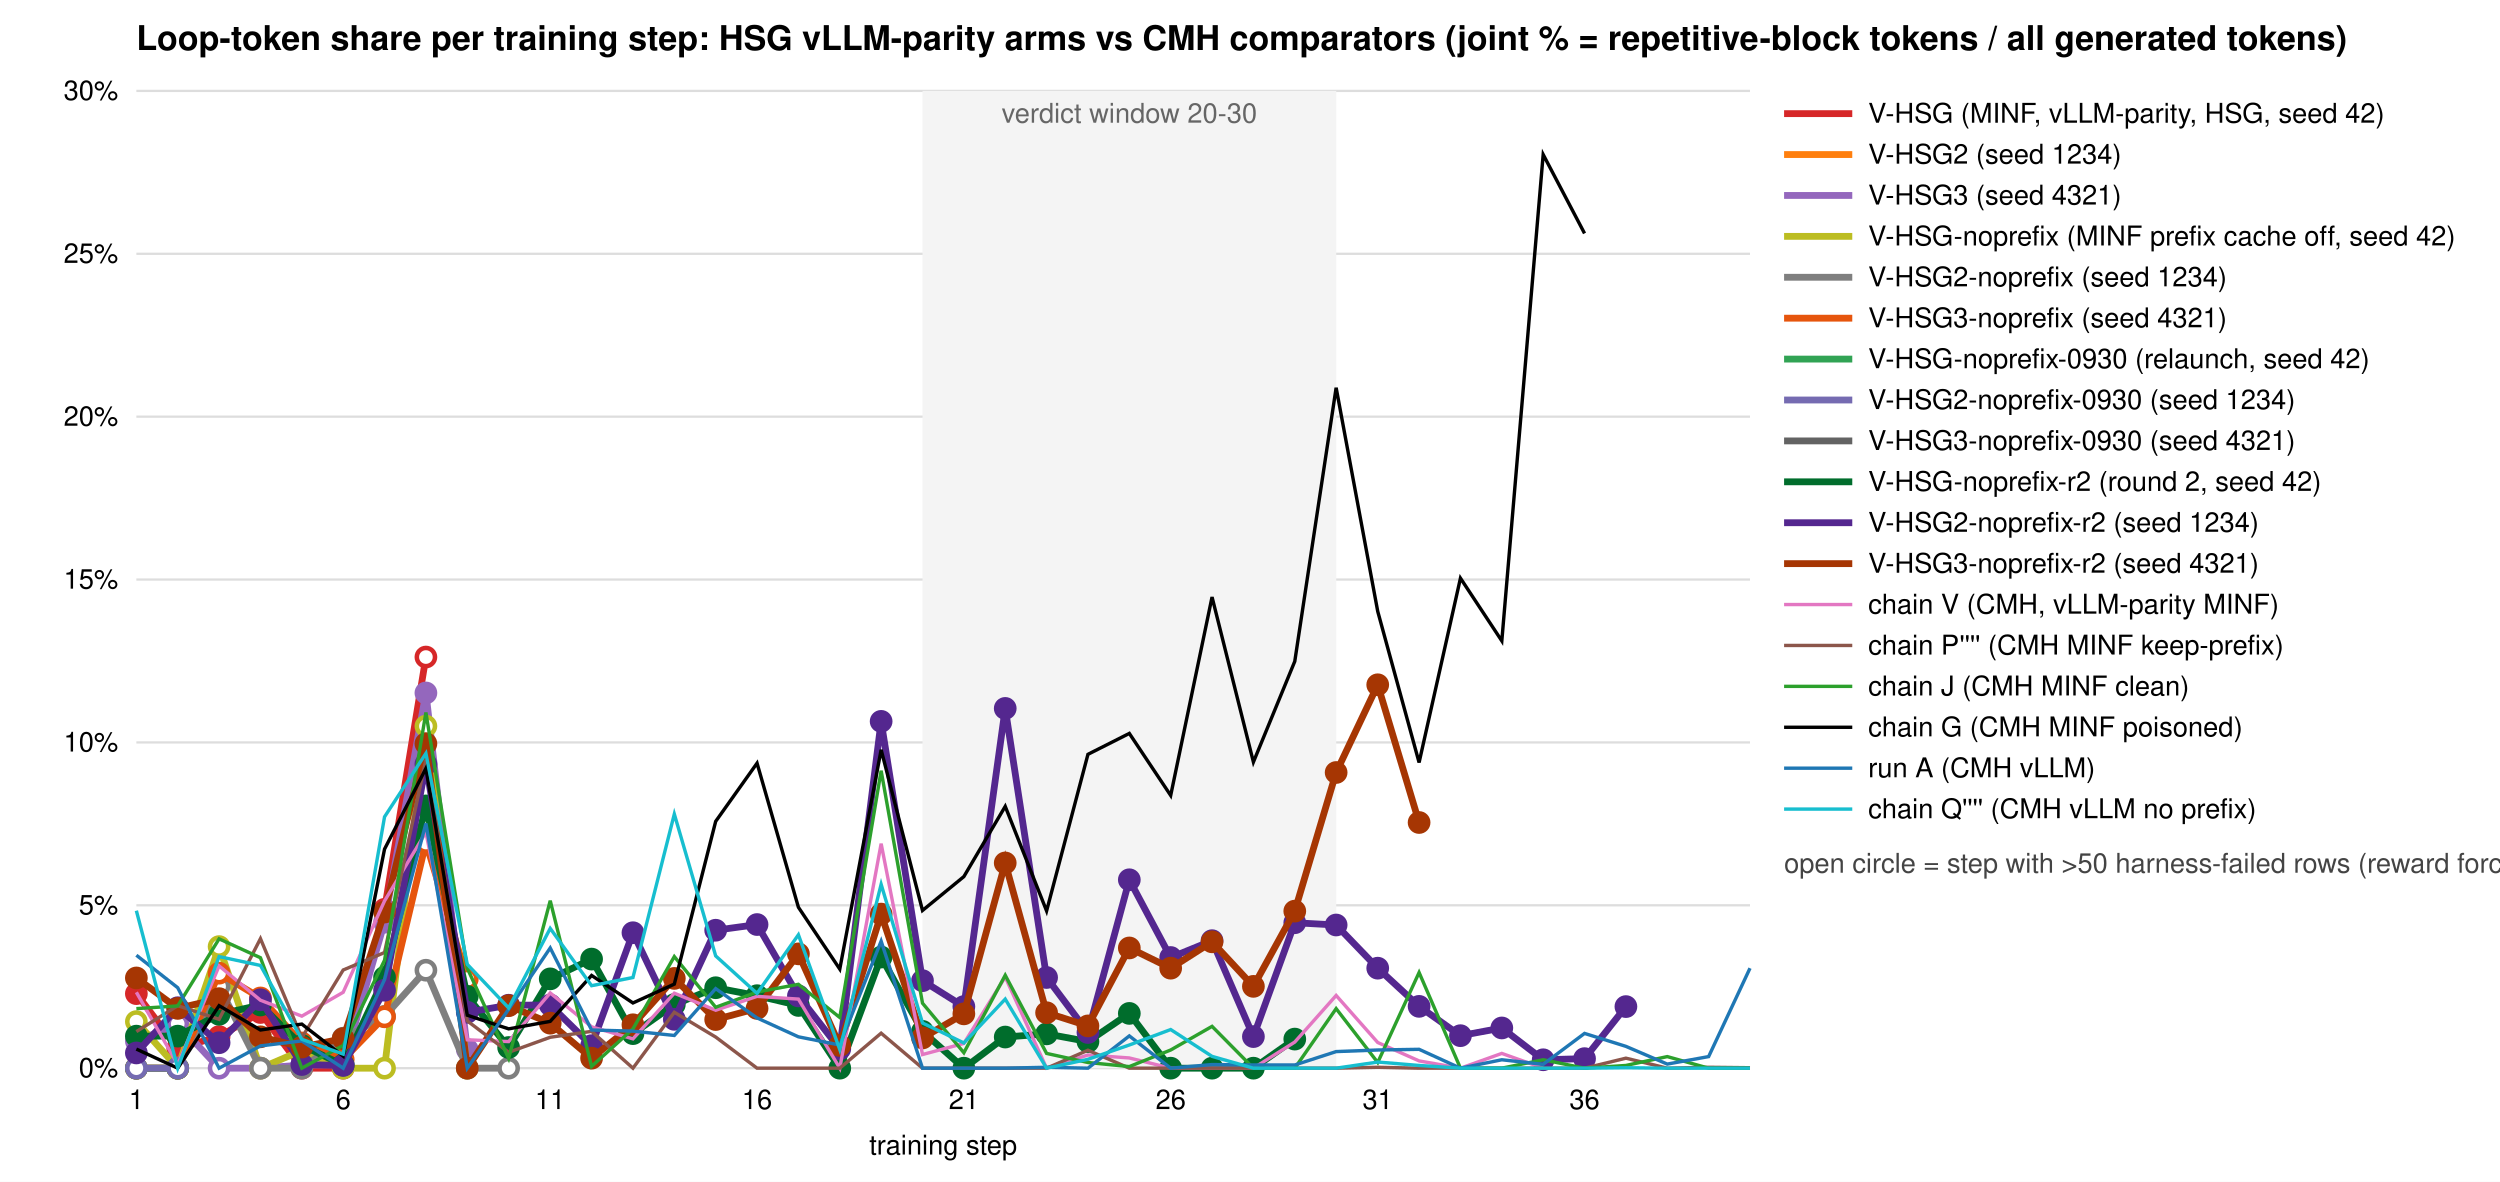
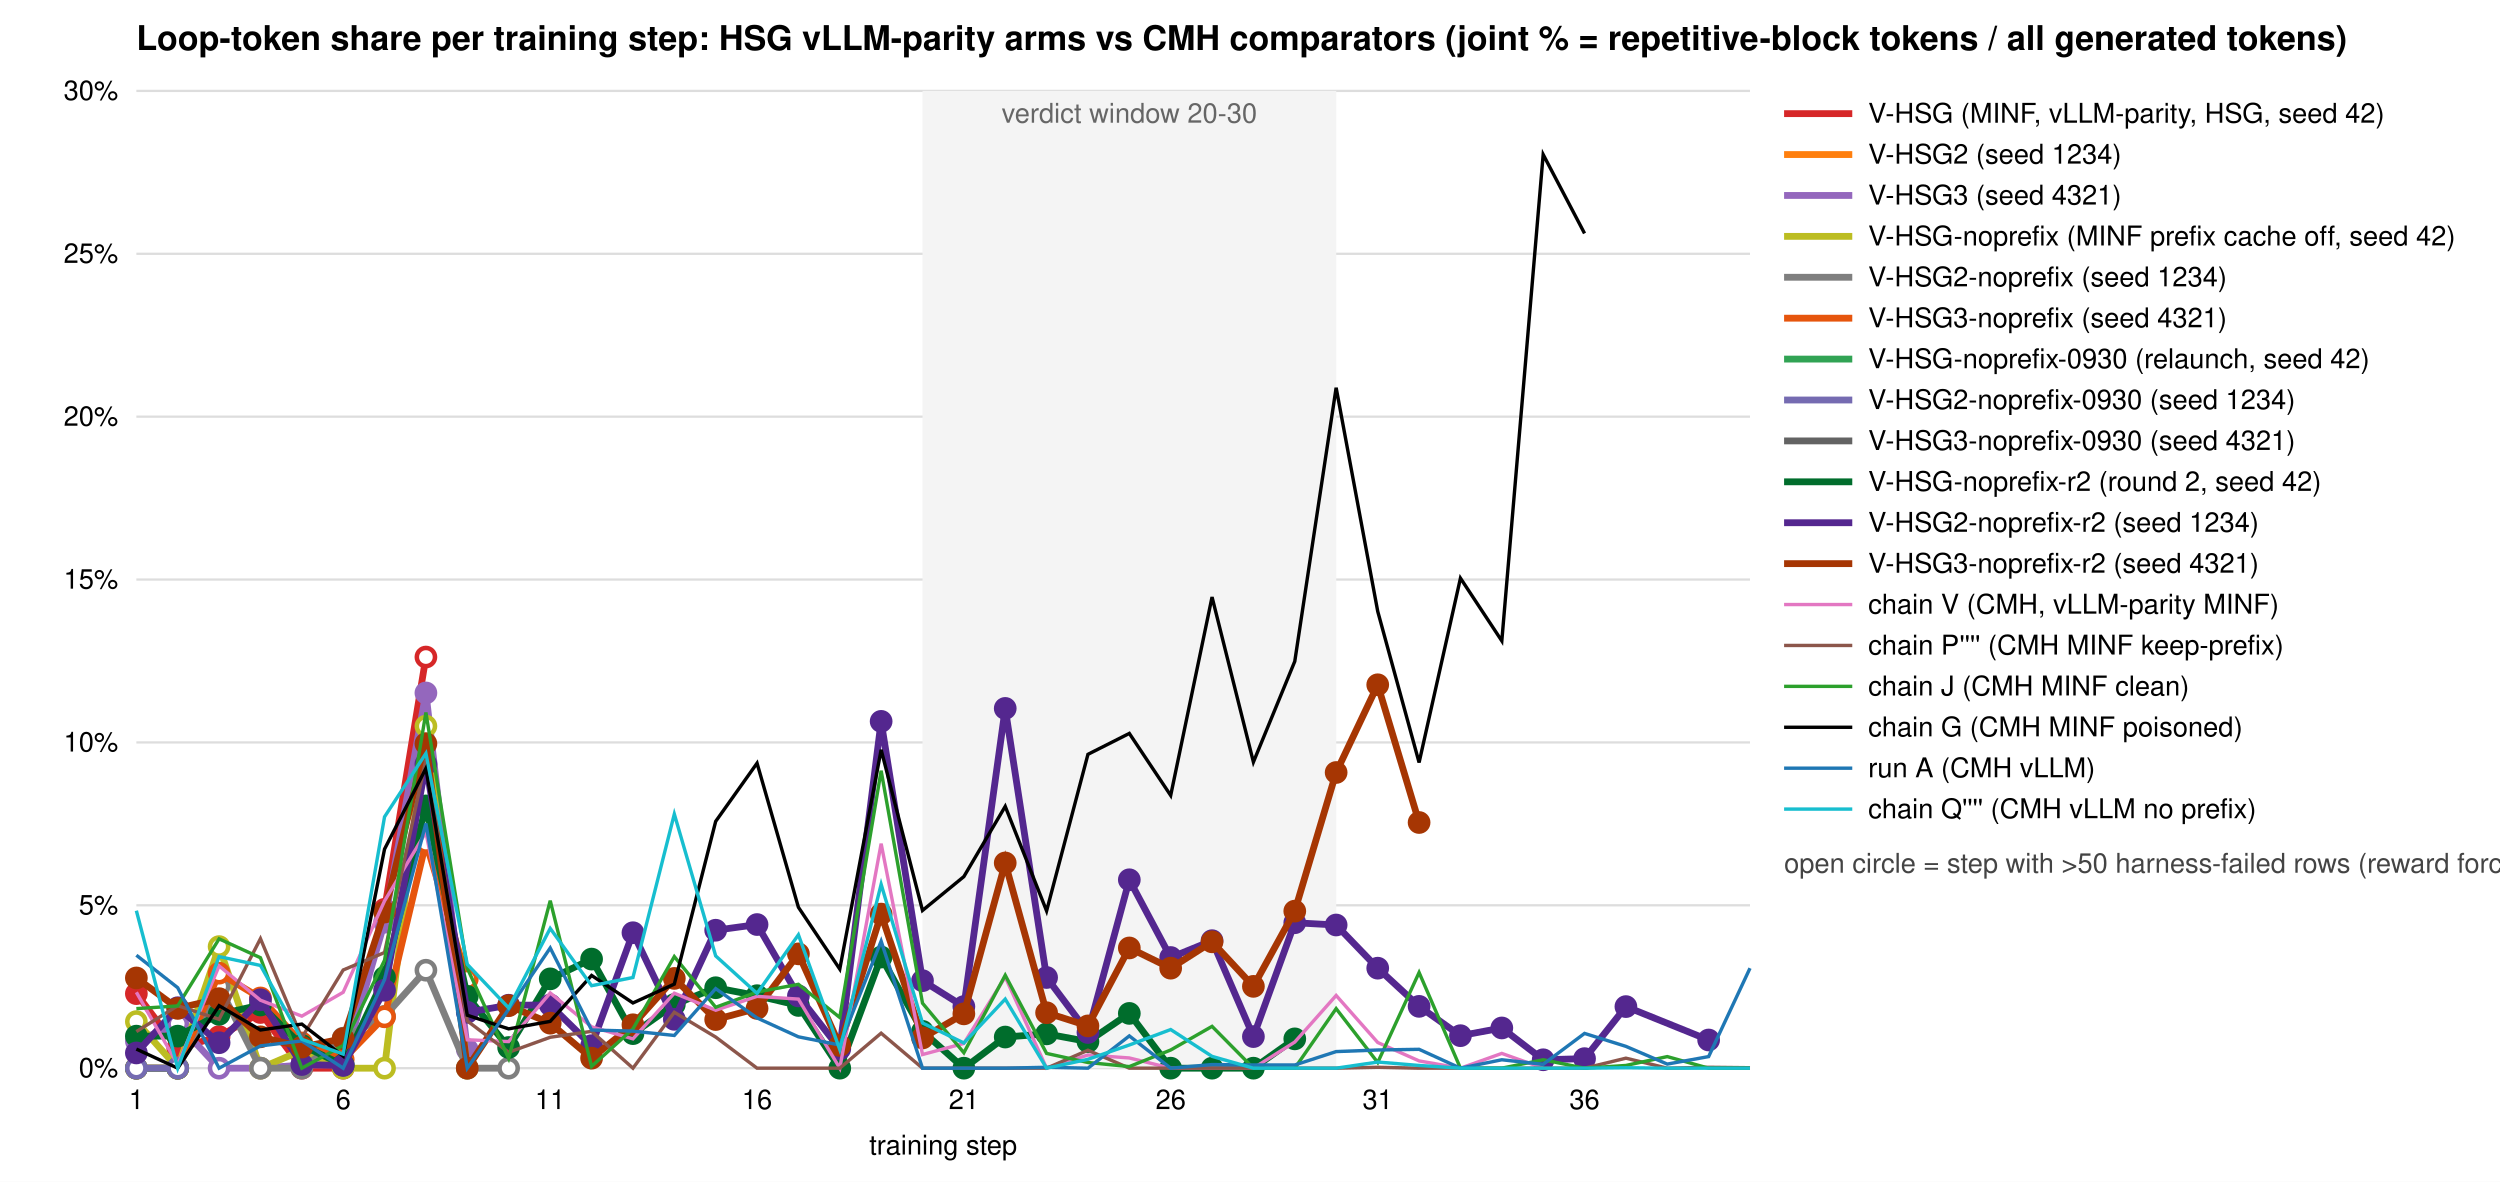
<svg xmlns="http://www.w3.org/2000/svg" width="1100" height="520" font-family="Helvetica,Arial" font-size="12">
  <rect width="1100" height="520" fill="white" />
  <text x="60" y="22" font-size="15" font-weight="bold">Loop-token share per training step: HSG vLLM-parity arms vs CMH comparators (joint % = repetitive-block tokens / all generated tokens)</text>
  <line x1="60" y1="470.0" x2="770" y2="470.0" stroke="#ddd" />
  <text x="52" y="474.0" text-anchor="end">0%</text>
  <line x1="60" y1="398.333" x2="770" y2="398.333" stroke="#ddd" />
  <text x="52" y="402.333" text-anchor="end">5%</text>
  <line x1="60" y1="326.667" x2="770" y2="326.667" stroke="#ddd" />
  <text x="52" y="330.667" text-anchor="end">10%</text>
  <line x1="60" y1="255.0" x2="770" y2="255.0" stroke="#ddd" />
  <text x="52" y="259.0" text-anchor="end">15%</text>
  <line x1="60" y1="183.333" x2="770" y2="183.333" stroke="#ddd" />
  <text x="52" y="187.333" text-anchor="end">20%</text>
  <line x1="60" y1="111.667" x2="770" y2="111.667" stroke="#ddd" />
  <text x="52" y="115.667" text-anchor="end">25%</text>
  <line x1="60" y1="40.0" x2="770" y2="40.0" stroke="#ddd" />
  <text x="52" y="44.0" text-anchor="end">30%</text>
  <text x="60.0" y="488" text-anchor="middle">1</text>
  <text x="151.026" y="488" text-anchor="middle">6</text>
  <text x="242.051" y="488" text-anchor="middle">11</text>
  <text x="333.077" y="488" text-anchor="middle">16</text>
  <text x="424.103" y="488" text-anchor="middle">21</text>
  <text x="515.128" y="488" text-anchor="middle">26</text>
  <text x="606.154" y="488" text-anchor="middle">31</text>
  <text x="697.179" y="488" text-anchor="middle">36</text>
  <text x="415.0" y="508" text-anchor="middle">training step</text>
  <rect x="405.897" y="40" width="182.051" height="430" fill="#f4f4f4" />
  <text x="496.923" y="54" text-anchor="middle" fill="#666">verdict window 20-30</text>
  <polyline fill="none" stroke="#d62728" stroke-width="3" points="60.0,437.2 78.2,461.2 96.4,456.1 114.6,445.5 132.8,470.0 151.0,470.0 169.2,400.1 187.4,289.1" />
  <circle cx="60.0" cy="437.2" r="4" fill="#d62728" stroke="#d62728" stroke-width="2" />
  <circle cx="78.2" cy="461.2" r="4" fill="#d62728" stroke="#d62728" stroke-width="2" />
  <circle cx="96.4" cy="456.1" r="4" fill="#d62728" stroke="#d62728" stroke-width="2" />
  <circle cx="114.6" cy="445.5" r="4" fill="#d62728" stroke="#d62728" stroke-width="2" />
  <circle cx="132.8" cy="470.0" r="4" fill="white" stroke="#d62728" stroke-width="2" />
  <circle cx="151.0" cy="470.0" r="4" fill="white" stroke="#d62728" stroke-width="2" />
  <circle cx="169.2" cy="400.1" r="4" fill="white" stroke="#d62728" stroke-width="2" />
  <circle cx="187.4" cy="289.1" r="4" fill="white" stroke="#d62728" stroke-width="2" />
  <line x1="785" y1="50" x2="815" y2="50" stroke="#d62728" stroke-width="3" />
  <text x="822" y="54">V-HSG (MINF, vLLM-parity, HSG, seed 42)</text>
  <polyline fill="none" stroke="#ff7f0e" stroke-width="3" points="60.0,470.0 78.2,470.0" />
  <circle cx="60.0" cy="470.0" r="4" fill="white" stroke="#ff7f0e" stroke-width="2" />
  <circle cx="78.2" cy="470.0" r="4" fill="white" stroke="#ff7f0e" stroke-width="2" />
  <line x1="785" y1="68" x2="815" y2="68" stroke="#ff7f0e" stroke-width="3" />
  <text x="822" y="72">V-HSG2 (seed 1234)</text>
  <polyline fill="none" stroke="#9467bd" stroke-width="3" points="60.0,458.1 78.2,450.5 96.4,470.0 114.6,470.0 132.8,468.6 151.0,468.5 169.2,405.8 187.4,304.9 205.6,461.8" />
  <circle cx="60.0" cy="458.1" r="4" fill="white" stroke="#9467bd" stroke-width="2" />
  <circle cx="78.2" cy="450.5" r="4" fill="white" stroke="#9467bd" stroke-width="2" />
  <circle cx="96.4" cy="470.0" r="4" fill="white" stroke="#9467bd" stroke-width="2" />
  <circle cx="114.6" cy="470.0" r="4" fill="white" stroke="#9467bd" stroke-width="2" />
  <circle cx="132.8" cy="468.6" r="4" fill="white" stroke="#9467bd" stroke-width="2" />
  <circle cx="151.0" cy="468.5" r="4" fill="white" stroke="#9467bd" stroke-width="2" />
  <circle cx="169.2" cy="405.8" r="4" fill="#9467bd" stroke="#9467bd" stroke-width="2" />
  <circle cx="187.4" cy="304.9" r="4" fill="#9467bd" stroke="#9467bd" stroke-width="2" />
  <circle cx="205.6" cy="461.8" r="4" fill="#9467bd" stroke="#9467bd" stroke-width="2" />
  <line x1="785" y1="86" x2="815" y2="86" stroke="#9467bd" stroke-width="3" />
  <text x="822" y="90">V-HSG3 (seed 4321)</text>
  <polyline fill="none" stroke="#bcbd22" stroke-width="3" points="60.0,449.5 78.2,470.0 96.4,416.5 114.6,470.0 132.8,462.2 151.0,470.0 169.2,470.0 187.4,319.5 205.6,470.0" />
  <circle cx="60.0" cy="449.5" r="4" fill="white" stroke="#bcbd22" stroke-width="2" />
  <circle cx="78.2" cy="470.0" r="4" fill="#bcbd22" stroke="#bcbd22" stroke-width="2" />
  <circle cx="96.4" cy="416.5" r="4" fill="white" stroke="#bcbd22" stroke-width="2" />
  <circle cx="114.6" cy="470.0" r="4" fill="white" stroke="#bcbd22" stroke-width="2" />
  <circle cx="132.8" cy="462.2" r="4" fill="white" stroke="#bcbd22" stroke-width="2" />
  <circle cx="151.0" cy="470.0" r="4" fill="white" stroke="#bcbd22" stroke-width="2" />
  <circle cx="169.2" cy="470.0" r="4" fill="white" stroke="#bcbd22" stroke-width="2" />
  <circle cx="187.4" cy="319.5" r="4" fill="white" stroke="#bcbd22" stroke-width="2" />
  <circle cx="205.6" cy="470.0" r="4" fill="white" stroke="#bcbd22" stroke-width="2" />
  <line x1="785" y1="104" x2="815" y2="104" stroke="#bcbd22" stroke-width="3" />
  <text x="822" y="108">V-HSG-noprefix (MINF prefix cache off, seed 42)</text>
  <polyline fill="none" stroke="#7f7f7f" stroke-width="3" points="60.0,470.0 78.2,470.0 96.4,434.0 114.6,470.0 132.8,470.0 151.0,456.8 169.2,447.2 187.4,426.9 205.6,470.0 223.8,470.0" />
  <circle cx="60.0" cy="470.0" r="4" fill="white" stroke="#7f7f7f" stroke-width="2" />
  <circle cx="78.2" cy="470.0" r="4" fill="white" stroke="#7f7f7f" stroke-width="2" />
  <circle cx="96.4" cy="434.0" r="4" fill="white" stroke="#7f7f7f" stroke-width="2" />
  <circle cx="114.6" cy="470.0" r="4" fill="white" stroke="#7f7f7f" stroke-width="2" />
  <circle cx="132.8" cy="470.0" r="4" fill="white" stroke="#7f7f7f" stroke-width="2" />
  <circle cx="151.0" cy="456.8" r="4" fill="white" stroke="#7f7f7f" stroke-width="2" />
  <circle cx="169.2" cy="447.2" r="4" fill="white" stroke="#7f7f7f" stroke-width="2" />
  <circle cx="187.4" cy="426.9" r="4" fill="white" stroke="#7f7f7f" stroke-width="2" />
  <circle cx="205.6" cy="470.0" r="4" fill="white" stroke="#7f7f7f" stroke-width="2" />
  <circle cx="223.8" cy="470.0" r="4" fill="white" stroke="#7f7f7f" stroke-width="2" />
  <line x1="785" y1="122" x2="815" y2="122" stroke="#7f7f7f" stroke-width="3" />
  <text x="822" y="126">V-HSG2-noprefix (seed 1234)</text>
  <polyline fill="none" stroke="#e6550d" stroke-width="3" points="60.0,470.0 78.2,470.0 96.4,428.2 114.6,439.1 132.8,458.9 151.0,466.2 169.2,447.4 187.4,370.7 205.6,430.8" />
  <circle cx="60.0" cy="470.0" r="4" fill="white" stroke="#e6550d" stroke-width="2" />
  <circle cx="78.2" cy="470.0" r="4" fill="white" stroke="#e6550d" stroke-width="2" />
  <circle cx="96.4" cy="428.2" r="4" fill="white" stroke="#e6550d" stroke-width="2" />
  <circle cx="114.6" cy="439.1" r="4" fill="white" stroke="#e6550d" stroke-width="2" />
  <circle cx="132.8" cy="458.9" r="4" fill="white" stroke="#e6550d" stroke-width="2" />
  <circle cx="151.0" cy="466.2" r="4" fill="#e6550d" stroke="#e6550d" stroke-width="2" />
  <circle cx="169.2" cy="447.4" r="4" fill="white" stroke="#e6550d" stroke-width="2" />
  <circle cx="187.4" cy="370.7" r="4" fill="white" stroke="#e6550d" stroke-width="2" />
  <circle cx="205.6" cy="430.8" r="4" fill="white" stroke="#e6550d" stroke-width="2" />
  <line x1="785" y1="140" x2="815" y2="140" stroke="#e6550d" stroke-width="3" />
  <text x="822" y="144">V-HSG3-noprefix (seed 4321)</text>
  <polyline fill="none" stroke="#31a354" stroke-width="3" points="60.0,470.0 78.2,470.0" />
  <circle cx="60.0" cy="470.0" r="4" fill="white" stroke="#31a354" stroke-width="2" />
  <circle cx="78.2" cy="470.0" r="4" fill="white" stroke="#31a354" stroke-width="2" />
  <line x1="785" y1="158" x2="815" y2="158" stroke="#31a354" stroke-width="3" />
  <text x="822" y="162">V-HSG-noprefix-0930 (relaunch, seed 42)</text>
  <polyline fill="none" stroke="#756bb1" stroke-width="3" points="60.0,470.0 78.2,470.0" />
  <circle cx="60.0" cy="470.0" r="4" fill="white" stroke="#756bb1" stroke-width="2" />
  <circle cx="78.2" cy="470.0" r="4" fill="white" stroke="#756bb1" stroke-width="2" />
  <line x1="785" y1="176" x2="815" y2="176" stroke="#756bb1" stroke-width="3" />
  <text x="822" y="180">V-HSG2-noprefix-0930 (seed 1234)</text>
  <line x1="785" y1="194" x2="815" y2="194" stroke="#636363" stroke-width="3" />
  <text x="822" y="198">V-HSG3-noprefix-0930 (seed 4321)</text>
-   <polyline fill="none" stroke="#006d2c" stroke-width="3" points="60.0,455.9 78.2,455.9 96.4,446.3 114.6,442.2 132.8,460.0 151.0,468.6 169.2,430.0 187.4,354.6 205.6,438.4 223.8,460.9 242.1,430.7 260.3,422.0 278.5,454.8 296.7,442.0 314.9,434.6 333.1,438.1 351.3,442.4 369.5,470.0 387.7,421.1 405.9,453.8 424.1,470.0 442.3,456.3 460.5,454.9 478.7,458.3 496.9,445.9 515.1,470.0 533.3,470.0 551.5,470.0 569.7,457.2" />
+   <polyline fill="none" stroke="#006d2c" stroke-width="3" points="60.0,455.9 78.2,455.9 96.4,446.3 114.6,442.2 132.8,460.0 151.0,468.6 169.2,430.0 187.4,354.6 205.6,438.4 223.8,460.9 242.1,430.7 260.3,422.0 278.5,454.8 296.7,442.0 314.9,434.6 333.1,438.1 351.3,442.4 369.5,470.0 387.7,421.1 405.9,453.8 424.1,470.0 442.3,456.3 460.5,454.9 478.7,458.3 496.9,445.9 515.1,470.0 533.3,470.0 551.5,470.0 569.7,457.1" />
  <circle cx="60.0" cy="455.9" r="4" fill="#006d2c" stroke="#006d2c" stroke-width="2" />
  <circle cx="78.2" cy="455.9" r="4" fill="#006d2c" stroke="#006d2c" stroke-width="2" />
  <circle cx="96.4" cy="446.3" r="4" fill="#006d2c" stroke="#006d2c" stroke-width="2" />
  <circle cx="114.6" cy="442.2" r="4" fill="#006d2c" stroke="#006d2c" stroke-width="2" />
  <circle cx="132.8" cy="460.0" r="4" fill="#006d2c" stroke="#006d2c" stroke-width="2" />
  <circle cx="151.0" cy="468.6" r="4" fill="#006d2c" stroke="#006d2c" stroke-width="2" />
  <circle cx="169.2" cy="430.0" r="4" fill="#006d2c" stroke="#006d2c" stroke-width="2" />
  <circle cx="187.4" cy="354.6" r="4" fill="#006d2c" stroke="#006d2c" stroke-width="2" />
  <circle cx="205.6" cy="438.4" r="4" fill="#006d2c" stroke="#006d2c" stroke-width="2" />
  <circle cx="223.8" cy="460.9" r="4" fill="#006d2c" stroke="#006d2c" stroke-width="2" />
  <circle cx="242.1" cy="430.7" r="4" fill="#006d2c" stroke="#006d2c" stroke-width="2" />
  <circle cx="260.3" cy="422.0" r="4" fill="#006d2c" stroke="#006d2c" stroke-width="2" />
  <circle cx="278.5" cy="454.8" r="4" fill="#006d2c" stroke="#006d2c" stroke-width="2" />
  <circle cx="296.7" cy="442.0" r="4" fill="#006d2c" stroke="#006d2c" stroke-width="2" />
  <circle cx="314.9" cy="434.6" r="4" fill="#006d2c" stroke="#006d2c" stroke-width="2" />
  <circle cx="333.1" cy="438.1" r="4" fill="#006d2c" stroke="#006d2c" stroke-width="2" />
  <circle cx="351.3" cy="442.4" r="4" fill="#006d2c" stroke="#006d2c" stroke-width="2" />
  <circle cx="369.5" cy="470.0" r="4" fill="#006d2c" stroke="#006d2c" stroke-width="2" />
  <circle cx="387.7" cy="421.1" r="4" fill="#006d2c" stroke="#006d2c" stroke-width="2" />
  <circle cx="405.9" cy="453.8" r="4" fill="#006d2c" stroke="#006d2c" stroke-width="2" />
  <circle cx="424.1" cy="470.0" r="4" fill="#006d2c" stroke="#006d2c" stroke-width="2" />
  <circle cx="442.3" cy="456.3" r="4" fill="#006d2c" stroke="#006d2c" stroke-width="2" />
  <circle cx="460.5" cy="454.9" r="4" fill="#006d2c" stroke="#006d2c" stroke-width="2" />
  <circle cx="478.7" cy="458.3" r="4" fill="#006d2c" stroke="#006d2c" stroke-width="2" />
  <circle cx="496.9" cy="445.9" r="4" fill="#006d2c" stroke="#006d2c" stroke-width="2" />
  <circle cx="515.1" cy="470.0" r="4" fill="#006d2c" stroke="#006d2c" stroke-width="2" />
  <circle cx="533.3" cy="470.0" r="4" fill="#006d2c" stroke="#006d2c" stroke-width="2" />
  <circle cx="551.5" cy="470.0" r="4" fill="#006d2c" stroke="#006d2c" stroke-width="2" />
-   <circle cx="569.7" cy="457.2" r="4" fill="#006d2c" stroke="#006d2c" stroke-width="2" />
+   <circle cx="569.7" cy="457.1" r="4" fill="#006d2c" stroke="#006d2c" stroke-width="2" />
  <line x1="785" y1="212" x2="815" y2="212" stroke="#006d2c" stroke-width="3" />
  <text x="822" y="216">V-HSG-noprefix-r2 (round 2, seed 42)</text>
-   <polyline fill="none" stroke="#54278f" stroke-width="3" points="60.0,463.3 78.2,443.4 96.4,458.8 114.6,439.9 132.8,468.4 151.0,468.8 169.2,435.7 187.4,336.2 205.6,445.4 223.8,442.3 242.1,442.2 260.3,460.1 278.5,410.4 296.7,448.5 314.9,409.3 333.1,406.8 351.3,438.2 369.5,461.5 387.7,317.4 405.9,431.5 424.1,442.9 442.3,311.7 460.5,430.1 478.7,454.3 496.9,387.1 515.1,421.3 533.3,413.9 551.5,456.1 569.7,406.0 587.9,407.0 606.2,426.0 624.4,442.8 642.6,455.7 660.8,452.3 679.0,466.3 697.2,465.8 715.4,442.9" />
+   <polyline fill="none" stroke="#54278f" stroke-width="3" points="60.0,463.3 78.2,443.4 96.4,458.8 114.6,439.9 132.8,468.4 151.0,468.8 169.2,435.7 187.4,336.2 205.6,445.4 223.8,442.3 242.1,442.2 260.3,460.1 278.5,410.4 296.7,448.5 314.9,409.3 333.1,406.8 351.3,438.2 369.5,461.5 387.7,317.4 405.9,431.5 424.1,442.9 442.3,311.7 460.5,430.1 478.7,454.3 496.9,387.1 515.1,421.3 533.3,413.9 551.5,456.1 569.7,406.0 587.9,407.0 606.2,426.0 624.4,442.8 642.6,455.7 660.8,452.3 679.0,466.3 697.2,465.8 715.4,442.9 751.8,457.6" />
  <circle cx="60.0" cy="463.3" r="4" fill="#54278f" stroke="#54278f" stroke-width="2" />
  <circle cx="78.2" cy="443.4" r="4" fill="#54278f" stroke="#54278f" stroke-width="2" />
  <circle cx="96.4" cy="458.8" r="4" fill="#54278f" stroke="#54278f" stroke-width="2" />
  <circle cx="114.6" cy="439.9" r="4" fill="#54278f" stroke="#54278f" stroke-width="2" />
  <circle cx="132.8" cy="468.4" r="4" fill="#54278f" stroke="#54278f" stroke-width="2" />
  <circle cx="151.0" cy="468.8" r="4" fill="#54278f" stroke="#54278f" stroke-width="2" />
  <circle cx="169.2" cy="435.7" r="4" fill="#54278f" stroke="#54278f" stroke-width="2" />
  <circle cx="187.4" cy="336.2" r="4" fill="#54278f" stroke="#54278f" stroke-width="2" />
  <circle cx="205.6" cy="445.4" r="4" fill="#54278f" stroke="#54278f" stroke-width="2" />
  <circle cx="223.8" cy="442.3" r="4" fill="#54278f" stroke="#54278f" stroke-width="2" />
  <circle cx="242.1" cy="442.2" r="4" fill="#54278f" stroke="#54278f" stroke-width="2" />
  <circle cx="260.3" cy="460.1" r="4" fill="#54278f" stroke="#54278f" stroke-width="2" />
  <circle cx="278.5" cy="410.4" r="4" fill="#54278f" stroke="#54278f" stroke-width="2" />
  <circle cx="296.7" cy="448.5" r="4" fill="#54278f" stroke="#54278f" stroke-width="2" />
  <circle cx="314.9" cy="409.3" r="4" fill="#54278f" stroke="#54278f" stroke-width="2" />
  <circle cx="333.1" cy="406.8" r="4" fill="#54278f" stroke="#54278f" stroke-width="2" />
  <circle cx="351.3" cy="438.2" r="4" fill="#54278f" stroke="#54278f" stroke-width="2" />
  <circle cx="369.5" cy="461.5" r="4" fill="#54278f" stroke="#54278f" stroke-width="2" />
  <circle cx="387.7" cy="317.4" r="4" fill="#54278f" stroke="#54278f" stroke-width="2" />
  <circle cx="405.9" cy="431.5" r="4" fill="#54278f" stroke="#54278f" stroke-width="2" />
  <circle cx="424.1" cy="442.9" r="4" fill="#54278f" stroke="#54278f" stroke-width="2" />
  <circle cx="442.3" cy="311.7" r="4" fill="#54278f" stroke="#54278f" stroke-width="2" />
  <circle cx="460.5" cy="430.1" r="4" fill="#54278f" stroke="#54278f" stroke-width="2" />
  <circle cx="478.7" cy="454.3" r="4" fill="#54278f" stroke="#54278f" stroke-width="2" />
  <circle cx="496.9" cy="387.1" r="4" fill="#54278f" stroke="#54278f" stroke-width="2" />
  <circle cx="515.1" cy="421.3" r="4" fill="#54278f" stroke="#54278f" stroke-width="2" />
  <circle cx="533.3" cy="413.9" r="4" fill="#54278f" stroke="#54278f" stroke-width="2" />
  <circle cx="551.5" cy="456.1" r="4" fill="#54278f" stroke="#54278f" stroke-width="2" />
  <circle cx="569.7" cy="406.0" r="4" fill="#54278f" stroke="#54278f" stroke-width="2" />
  <circle cx="587.9" cy="407.0" r="4" fill="#54278f" stroke="#54278f" stroke-width="2" />
  <circle cx="606.2" cy="426.0" r="4" fill="#54278f" stroke="#54278f" stroke-width="2" />
  <circle cx="624.4" cy="442.8" r="4" fill="#54278f" stroke="#54278f" stroke-width="2" />
  <circle cx="642.6" cy="455.7" r="4" fill="#54278f" stroke="#54278f" stroke-width="2" />
  <circle cx="660.8" cy="452.3" r="4" fill="#54278f" stroke="#54278f" stroke-width="2" />
  <circle cx="679.0" cy="466.3" r="4" fill="#54278f" stroke="#54278f" stroke-width="2" />
  <circle cx="697.2" cy="465.8" r="4" fill="#54278f" stroke="#54278f" stroke-width="2" />
  <circle cx="715.4" cy="442.9" r="4" fill="#54278f" stroke="#54278f" stroke-width="2" />
+   <circle cx="751.8" cy="457.6" r="4" fill="#54278f" stroke="#54278f" stroke-width="2" />
  <line x1="785" y1="230" x2="815" y2="230" stroke="#54278f" stroke-width="3" />
  <text x="822" y="234">V-HSG2-noprefix-r2 (seed 1234)</text>
  <polyline fill="none" stroke="#a63603" stroke-width="3" points="60.0,430.3 78.2,443.7 96.4,439.4 114.6,456.2 132.8,460.7 151.0,457.0 169.2,401.3 187.4,327.2 205.6,470.0 223.8,442.5 242.1,450.2 260.3,465.6 278.5,450.9 296.7,430.5 314.9,448.6 333.1,443.7 351.3,419.7 369.5,460.0 387.7,402.2 405.9,456.7 424.1,446.1 442.3,379.7 460.5,445.6 478.7,451.4 496.9,417.1 515.1,426.0 533.3,414.4 551.5,434.0 569.7,400.9 587.9,339.9 606.2,301.3 624.4,361.9" />
  <circle cx="60.0" cy="430.3" r="4" fill="#a63603" stroke="#a63603" stroke-width="2" />
  <circle cx="78.2" cy="443.7" r="4" fill="#a63603" stroke="#a63603" stroke-width="2" />
  <circle cx="96.4" cy="439.4" r="4" fill="#a63603" stroke="#a63603" stroke-width="2" />
  <circle cx="114.6" cy="456.2" r="4" fill="#a63603" stroke="#a63603" stroke-width="2" />
  <circle cx="132.8" cy="460.7" r="4" fill="#a63603" stroke="#a63603" stroke-width="2" />
  <circle cx="151.0" cy="457.0" r="4" fill="#a63603" stroke="#a63603" stroke-width="2" />
  <circle cx="169.2" cy="401.3" r="4" fill="#a63603" stroke="#a63603" stroke-width="2" />
  <circle cx="187.4" cy="327.2" r="4" fill="#a63603" stroke="#a63603" stroke-width="2" />
  <circle cx="205.6" cy="470.0" r="4" fill="#a63603" stroke="#a63603" stroke-width="2" />
  <circle cx="223.8" cy="442.5" r="4" fill="#a63603" stroke="#a63603" stroke-width="2" />
  <circle cx="242.1" cy="450.2" r="4" fill="#a63603" stroke="#a63603" stroke-width="2" />
  <circle cx="260.3" cy="465.6" r="4" fill="#a63603" stroke="#a63603" stroke-width="2" />
  <circle cx="278.5" cy="450.9" r="4" fill="#a63603" stroke="#a63603" stroke-width="2" />
  <circle cx="296.7" cy="430.5" r="4" fill="#a63603" stroke="#a63603" stroke-width="2" />
  <circle cx="314.9" cy="448.6" r="4" fill="#a63603" stroke="#a63603" stroke-width="2" />
  <circle cx="333.1" cy="443.7" r="4" fill="#a63603" stroke="#a63603" stroke-width="2" />
  <circle cx="351.3" cy="419.7" r="4" fill="#a63603" stroke="#a63603" stroke-width="2" />
  <circle cx="369.5" cy="460.0" r="4" fill="#a63603" stroke="#a63603" stroke-width="2" />
  <circle cx="387.7" cy="402.2" r="4" fill="#a63603" stroke="#a63603" stroke-width="2" />
  <circle cx="405.9" cy="456.7" r="4" fill="#a63603" stroke="#a63603" stroke-width="2" />
  <circle cx="424.1" cy="446.1" r="4" fill="#a63603" stroke="#a63603" stroke-width="2" />
  <circle cx="442.3" cy="379.7" r="4" fill="#a63603" stroke="#a63603" stroke-width="2" />
  <circle cx="460.5" cy="445.6" r="4" fill="#a63603" stroke="#a63603" stroke-width="2" />
  <circle cx="478.7" cy="451.4" r="4" fill="#a63603" stroke="#a63603" stroke-width="2" />
  <circle cx="496.9" cy="417.1" r="4" fill="#a63603" stroke="#a63603" stroke-width="2" />
  <circle cx="515.1" cy="426.0" r="4" fill="#a63603" stroke="#a63603" stroke-width="2" />
  <circle cx="533.3" cy="414.4" r="4" fill="#a63603" stroke="#a63603" stroke-width="2" />
  <circle cx="551.5" cy="434.0" r="4" fill="#a63603" stroke="#a63603" stroke-width="2" />
  <circle cx="569.7" cy="400.9" r="4" fill="#a63603" stroke="#a63603" stroke-width="2" />
  <circle cx="587.9" cy="339.9" r="4" fill="#a63603" stroke="#a63603" stroke-width="2" />
  <circle cx="606.2" cy="301.3" r="4" fill="#a63603" stroke="#a63603" stroke-width="2" />
  <circle cx="624.4" cy="361.9" r="4" fill="#a63603" stroke="#a63603" stroke-width="2" />
  <line x1="785" y1="248" x2="815" y2="248" stroke="#a63603" stroke-width="3" />
  <text x="822" y="252">V-HSG3-noprefix-r2 (seed 4321)</text>
  <polyline fill="none" stroke="#e377c2" stroke-width="1.5" points="60.0,436.6 78.2,468.4 96.4,425.0 114.6,440.1 132.8,447.1 151.0,436.6 169.2,396.4 187.4,366.2 205.6,457.5 223.8,458.3 242.1,436.9 260.3,451.8 278.5,457.1 296.7,437.0 314.9,444.5 333.1,438.4 351.3,439.6 369.5,470.0 387.7,371.2 405.9,464.0 424.1,459.1 442.3,429.9 460.5,470.0 478.7,464.2 496.9,465.5 515.1,470.0 533.3,470.0 551.5,470.0 569.7,458.5 587.9,438.0 606.2,458.7 624.4,466.8 642.6,470.0 660.8,463.5 679.0,470.0" />
  <line x1="785" y1="266" x2="815" y2="266" stroke="#e377c2" stroke-width="1.5" />
  <text x="822" y="270">chain V (CMH, vLLM-parity MINF)</text>
  <polyline fill="none" stroke="#8c564b" stroke-width="1.5" points="60.0,453.9 78.2,442.5 96.4,448.5 114.6,413.0 132.8,456.6 151.0,426.8 169.2,419.1 187.4,334.3 205.6,449.2 223.8,463.0 242.1,456.4 260.3,453.8 278.5,470.0 296.7,445.4 314.9,456.3 333.1,470.0 351.3,470.0 369.5,470.0 387.7,454.6 405.9,470.0 424.1,470.0 442.3,470.0 460.5,470.0 478.7,462.1 496.9,470.0 515.1,470.0 533.3,470.0 551.5,470.0 569.7,470.0 587.9,470.0 606.2,469.6 624.4,470.0 642.6,470.0 660.8,470.0 679.0,470.0 697.2,470.0 715.4,465.6 733.6,470.0 751.8,469.6 770.0,469.8" />
  <line x1="785" y1="284" x2="815" y2="284" stroke="#8c564b" stroke-width="1.5" />
  <text x="822" y="288">chain P'''' (CMH MINF keep-prefix)</text>
  <polyline fill="none" stroke="#2ca02c" stroke-width="1.5" points="60.0,443.8 78.2,442.6 96.4,413.1 114.6,421.4 132.8,470.0 151.0,460.0 169.2,422.5 187.4,313.5 205.6,426.0 223.8,465.7 242.1,396.3 260.3,469.2 278.5,452.7 296.7,420.9 314.9,443.2 333.1,436.5 351.3,433.1 369.5,447.7 387.7,339.1 405.9,441.4 424.1,463.2 442.3,429.1 460.5,463.5 478.7,467.5 496.9,469.3 515.1,462.0 533.3,451.6 551.5,470.0 569.7,470.0 587.9,443.8 606.2,467.5 624.4,427.9 642.6,470.0 660.8,470.0 679.0,466.3 697.2,470.0 715.4,468.8 733.6,464.9 751.8,470.0 770.0,470.0" />
  <line x1="785" y1="302" x2="815" y2="302" stroke="#2ca02c" stroke-width="1.5" />
  <text x="822" y="306">chain J (CMH MINF clean)</text>
  <polyline fill="none" stroke="#000000" stroke-width="1.5" points="60.0,461.6 78.2,470.0 96.4,442.5 114.6,453.2 132.8,450.6 151.0,464.7 169.2,373.6 187.4,338.1 205.6,446.7 223.8,452.7 242.1,449.4 260.3,429.2 278.5,441.3 296.7,433.0 314.9,361.4 333.1,335.8 351.3,399.2 369.5,426.4 387.7,329.9 405.9,400.6 424.1,385.7 442.3,354.8 460.5,400.8 478.7,331.9 496.9,322.7 515.1,350.0 533.3,262.7 551.5,335.3 569.7,291.0 587.9,170.6 606.2,269.0 624.4,335.5 642.6,254.4 660.8,282.0 679.0,68.0 697.2,102.7" />
  <line x1="785" y1="320" x2="815" y2="320" stroke="#000000" stroke-width="1.5" />
  <text x="822" y="324">chain G (CMH MINF poisoned)</text>
  <polyline fill="none" stroke="#1f77b4" stroke-width="1.5" points="60.0,420.3 78.2,434.6 96.4,470.0 114.6,460.2 132.8,458.0 151.0,470.0 169.2,431.0 187.4,362.3 205.6,470.0 223.8,444.1 242.1,417.1 260.3,453.2 278.5,453.7 296.7,455.6 314.9,435.0 333.1,447.9 351.3,456.2 369.5,459.8 387.7,414.1 405.9,470.0 424.1,470.0 442.3,470.0 460.5,469.6 478.7,470.0 496.9,455.8 515.1,470.0 533.3,468.4 551.5,468.6 569.7,468.6 587.9,462.7 606.2,462.0 624.4,461.7 642.6,470.0 660.8,466.3 679.0,468.3 697.2,454.7 715.4,460.4 733.6,468.2 751.8,464.9 770.0,426.0" />
  <line x1="785" y1="338" x2="815" y2="338" stroke="#1f77b4" stroke-width="1.5" />
  <text x="822" y="342">run A (CMH vLLM)</text>
  <polyline fill="none" stroke="#17becf" stroke-width="1.5" points="60.0,400.7 78.2,470.0 96.4,420.9 114.6,424.8 132.8,457.3 151.0,463.8 169.2,359.4 187.4,331.5 205.6,424.3 223.8,443.5 242.1,408.5 260.3,433.7 278.5,430.1 296.7,358.2 314.9,420.6 333.1,437.1 351.3,411.3 369.5,461.8 387.7,389.1 405.9,450.1 424.1,458.9 442.3,439.6 460.5,470.0 478.7,466.1 496.9,459.8 515.1,453.0 533.3,464.8 551.5,470.0 569.7,470.0 587.9,470.0 606.2,467.3 624.4,468.8 642.6,470.0 660.8,470.0 679.0,470.0 697.2,470.0 715.4,469.8 733.6,470.0 751.8,470.0 770.0,470.0" />
  <line x1="785" y1="356" x2="815" y2="356" stroke="#17becf" stroke-width="1.5" />
  <text x="822" y="360">chain Q'''' (CMH vLLM no prefix)</text>
  <text x="785" y="384" fill="#444">open circle = step with &gt;50 harness-failed rows (reward forced 0)</text>
</svg>
